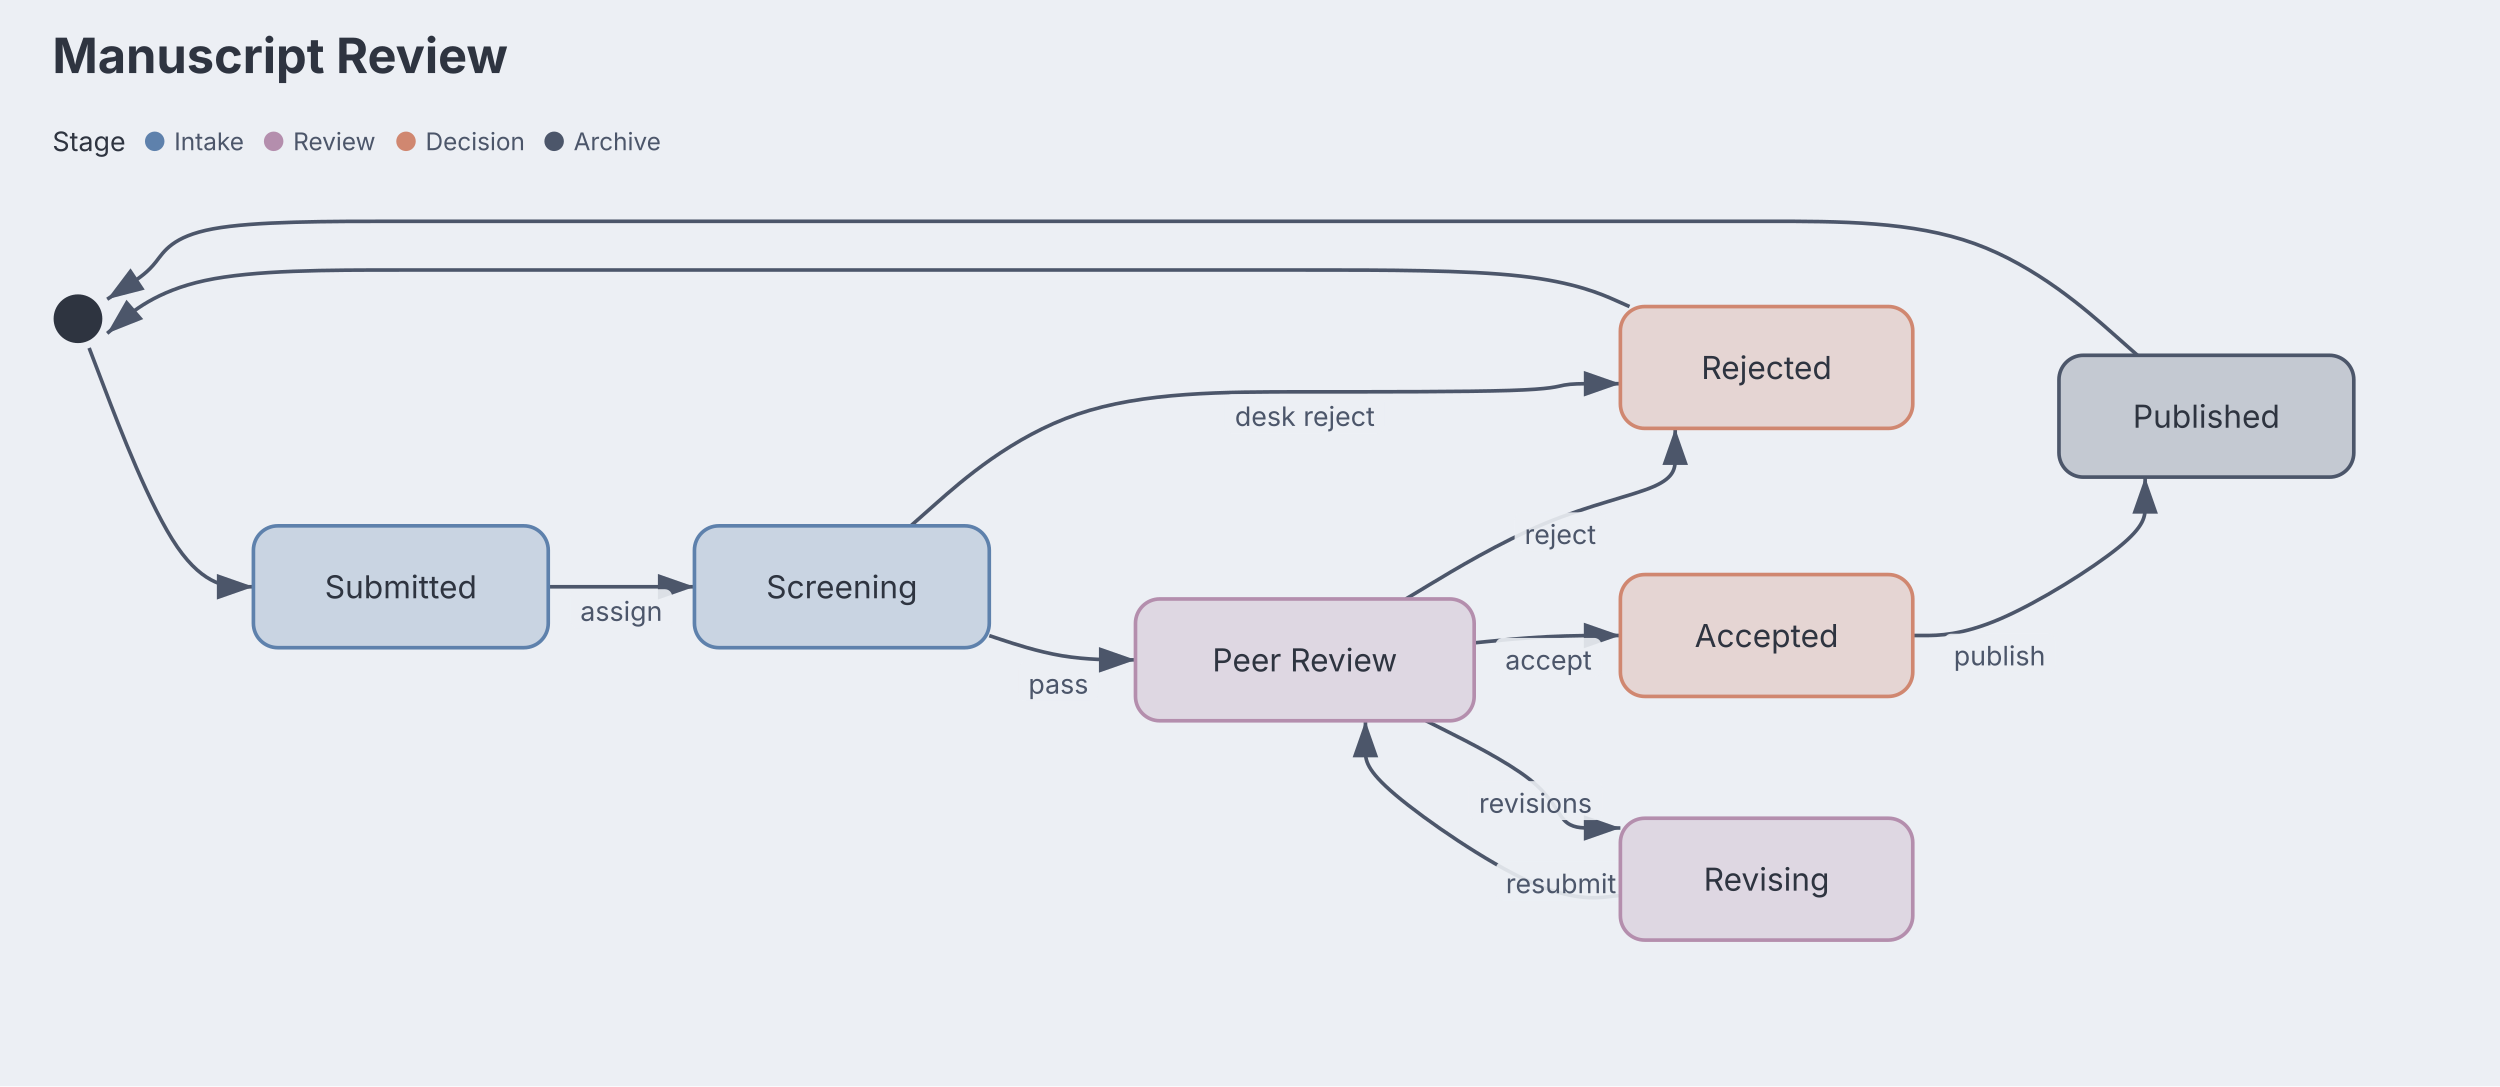
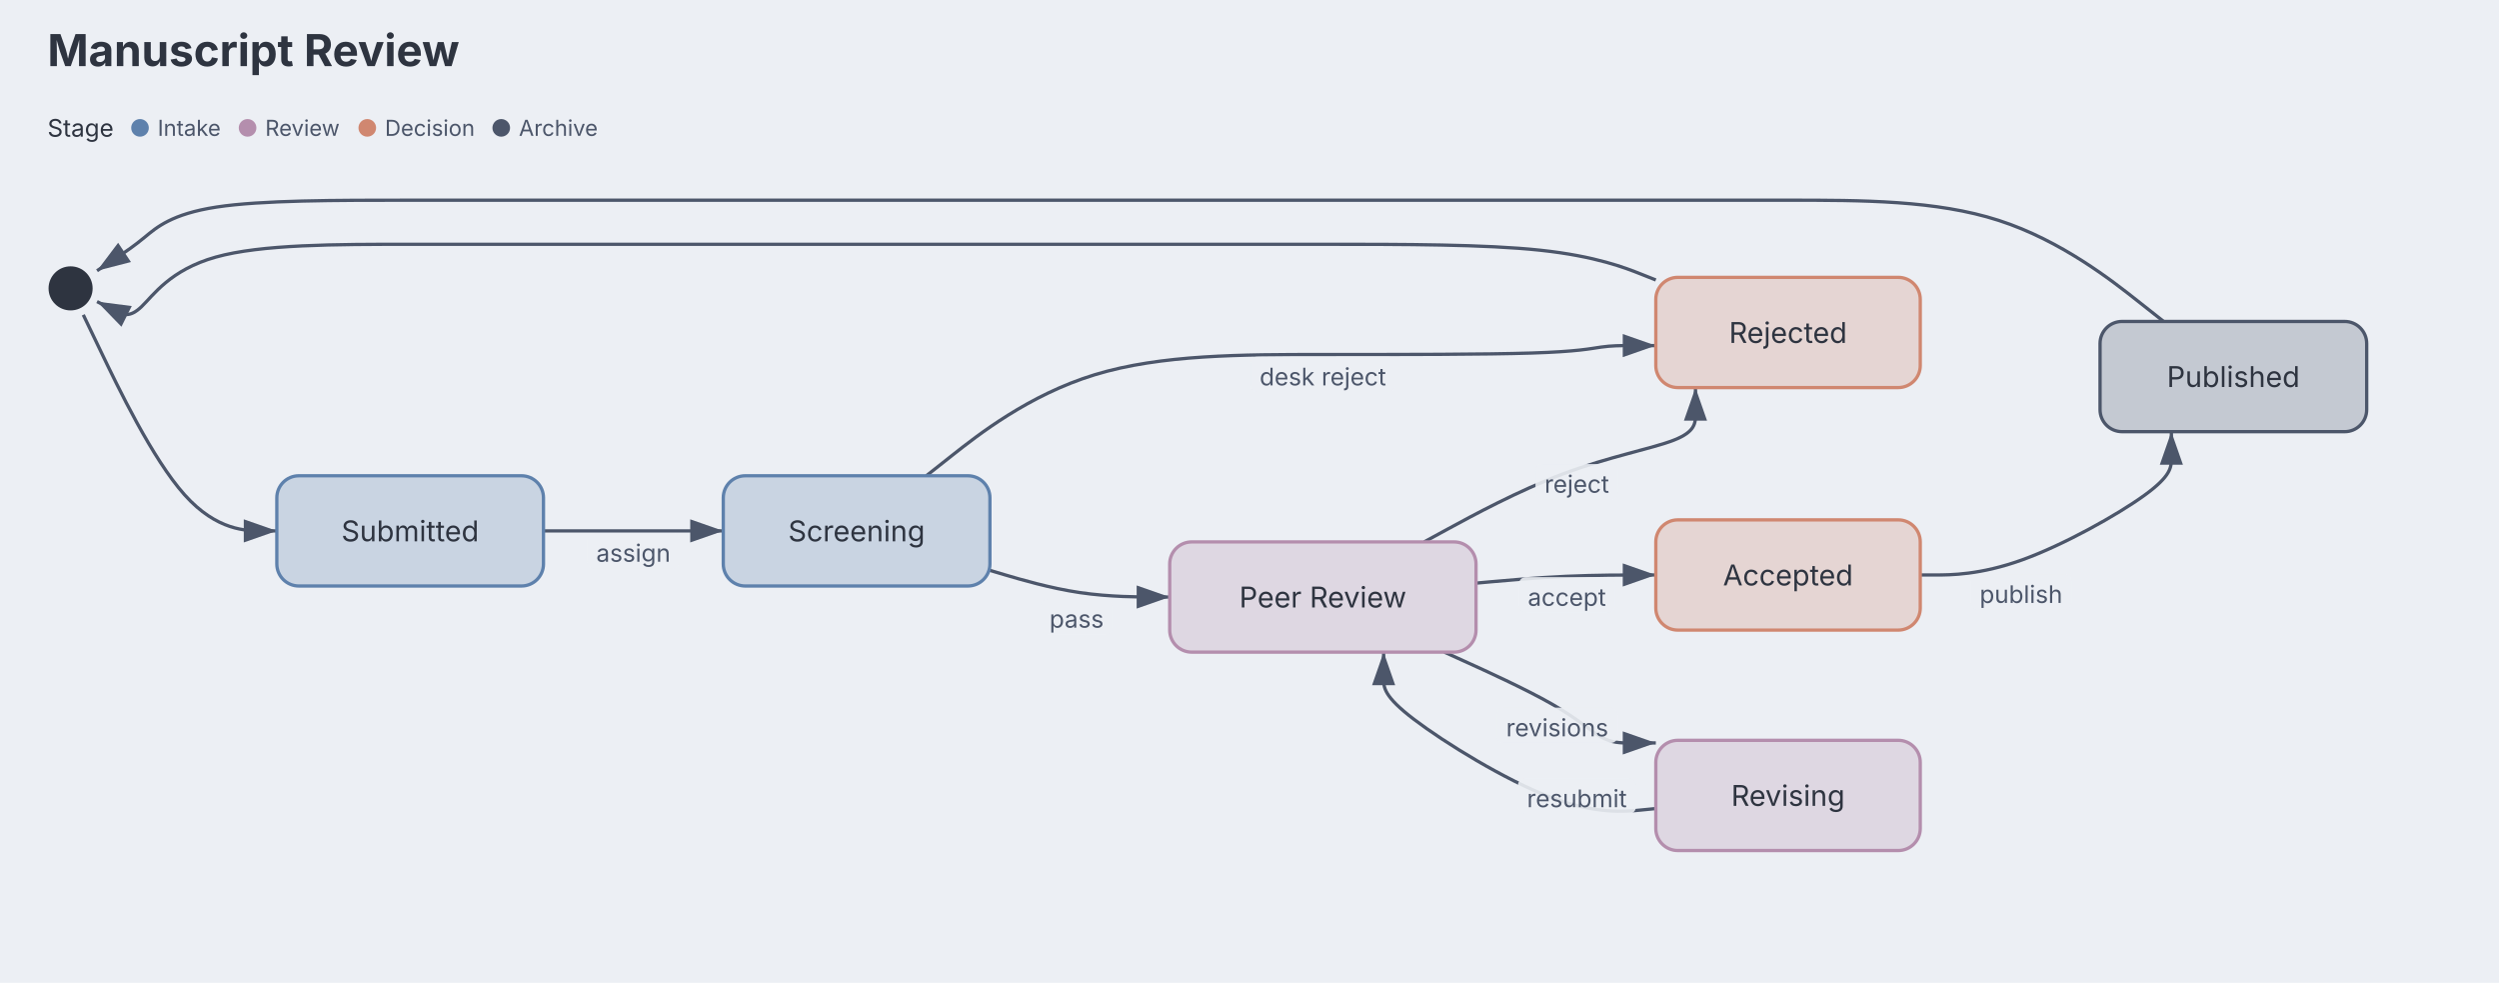
- <svg xmlns="http://www.w3.org/2000/svg" aria-describedby="dgmo-desc-a11e77ed" role="img" aria-label="Manuscript Review — State diagram" width="1026" height="445.81" viewBox="0 0 1026 445.81" preserveAspectRatio="xMidYMin meet" style="font-family: Inter, system-ui, Avenir, Helvetica, Arial, sans-serif; background: rgb(236, 239, 244);">
+ <svg xmlns="http://www.w3.org/2000/svg" aria-describedby="dgmo-desc-a11e77ed" role="img" aria-label="Manuscript Review — State diagram" width="1134" height="445.81" viewBox="0 0 1134 445.81" preserveAspectRatio="xMidYMin meet" style="font-family: Inter, system-ui, Avenir, Helvetica, Arial, sans-serif; background: rgb(236, 239, 244);">
  <style>.st-node:hover{filter:saturate(1.4) brightness(1.06)}.st-node{transition:filter .12s ease, opacity .12s ease}@media (hover:hover){svg:has(.st-node[data-node-id="pseudostate:[*]"]:hover) .st-edge-group:not([data-source="pseudostate:[*]"]):not([data-target="pseudostate:[*]"]){opacity:0.4}svg:has(.st-node[data-node-id="state:submitted"]:hover) .st-edge-group:not([data-source="state:submitted"]):not([data-target="state:submitted"]){opacity:0.4}svg:has(.st-node[data-node-id="state:screening"]:hover) .st-edge-group:not([data-source="state:screening"]):not([data-target="state:screening"]){opacity:0.4}svg:has(.st-node[data-node-id="state:rejected"]:hover) .st-edge-group:not([data-source="state:rejected"]):not([data-target="state:rejected"]){opacity:0.4}svg:has(.st-node[data-node-id="state:peer review"]:hover) .st-edge-group:not([data-source="state:peer review"]):not([data-target="state:peer review"]){opacity:0.4}svg:has(.st-node[data-node-id="state:revising"]:hover) .st-edge-group:not([data-source="state:revising"]):not([data-target="state:revising"]){opacity:0.4}svg:has(.st-node[data-node-id="state:accepted"]:hover) .st-edge-group:not([data-source="state:accepted"]):not([data-target="state:accepted"]){opacity:0.4}svg:has(.st-node[data-node-id="state:published"]:hover) .st-edge-group:not([data-source="state:published"]):not([data-target="state:published"]){opacity:0.4}svg:has([data-legend-entry="intake"]:hover) .st-node:not([data-tag-stage="intake"]){opacity:0.4}svg:has(.st-node[data-tag-stage="intake"]:hover):has([data-legend-entry="intake"]) [data-legend-entry]:not([data-legend-entry="intake"]){opacity:0.4}svg:has([data-legend-entry="decision"]:hover) .st-node:not([data-tag-stage="decision"]){opacity:0.4}svg:has(.st-node[data-tag-stage="decision"]:hover):has([data-legend-entry="decision"]) [data-legend-entry]:not([data-legend-entry="decision"]){opacity:0.4}svg:has([data-legend-entry="review"]:hover) .st-node:not([data-tag-stage="review"]){opacity:0.4}svg:has(.st-node[data-tag-stage="review"]:hover):has([data-legend-entry="review"]) [data-legend-entry]:not([data-legend-entry="review"]){opacity:0.4}svg:has([data-legend-entry="archive"]:hover) .st-node:not([data-tag-stage="archive"]){opacity:0.4}svg:has(.st-node[data-tag-stage="archive"]:hover):has([data-legend-entry="archive"]) [data-legend-entry]:not([data-legend-entry="archive"]){opacity:0.4}}</style>
-   <rect class="dgmo-canvas-bg" x="0" y="0" width="1026" height="445.81" fill="#eceff4" />
+   <rect class="dgmo-canvas-bg" x="0" y="0" width="1134" height="445.81" fill="#eceff4" />
  <defs>
    <marker id="st-arrow" viewBox="0 0 10 7" refX="10" refY="3.5" markerWidth="10" markerHeight="7" orient="auto">
      <polygon points="0,0 10,3.5 0,7" fill="#4c566a" />
    </marker>
  </defs>
-   <text class="chart-title" x="21.5" y="30" text-anchor="start" fill="#2e3440" font-size="20" font-weight="bold" style="cursor: default;" data-line-number="1">Manuscript Review</text>
+   <text class="chart-title" x="21.537" y="30" text-anchor="start" fill="#2e3440" font-size="20" font-weight="bold" style="cursor: default;" data-line-number="1">Manuscript Review</text>
  <g transform="translate(0, 44)">
-     <g data-frame-legend="" data-dx="21.5" transform="translate(21.5,0)">
+     <g data-frame-legend="" data-dx="21.53749999999991" transform="translate(21.5375,0)">
      <g class="dgmo-legend" data-legend-title-relation="below-title" data-legend-capsule-addon-width="0" data-legend-active="stage" data-legend-left="0" data-legend-right="258.067">
        <g transform="translate(0,0)" data-legend-group="stage" class="st-legend-group">
          <text x="0" y="14" dominant-baseline="central" font-size="11" font-weight="normal" fill="#2e3440" font-family="Inter, system-ui, Avenir, Helvetica, Arial, sans-serif">Stage</text>
          <g data-legend-entry="intake" data-series-name="Intake">
            <rect data-legend-hit="" x="37.997" y="0" width="48.81" height="28" fill="transparent" />
            <circle cx="41.997" cy="14" r="4" fill="#5e81ac" />
            <text x="49.997" y="14" dominant-baseline="central" font-size="10" fill="#4c566a" font-family="Inter, system-ui, Avenir, Helvetica, Arial, sans-serif">Intake</text>
          </g>
          <g data-legend-entry="review" data-series-name="Review">
            <rect data-legend-hit="" x="86.807" y="0" width="54.32" height="28" fill="transparent" />
            <circle cx="90.807" cy="14" r="4" fill="#b48ead" />
            <text x="98.807" y="14" dominant-baseline="central" font-size="10" fill="#4c566a" font-family="Inter, system-ui, Avenir, Helvetica, Arial, sans-serif">Review</text>
          </g>
          <g data-legend-entry="decision" data-series-name="Decision">
            <rect data-legend-hit="" x="141.127" y="0" width="60.79" height="28" fill="transparent" />
            <circle cx="145.127" cy="14" r="4" fill="#d08770" />
            <text x="153.127" y="14" dominant-baseline="central" font-size="10" fill="#4c566a" font-family="Inter, system-ui, Avenir, Helvetica, Arial, sans-serif">Decision</text>
          </g>
          <g data-legend-entry="archive" data-series-name="Archive">
            <rect data-legend-hit="" x="201.917" y="0" width="56.15" height="28" fill="transparent" />
            <circle cx="205.917" cy="14" r="4" fill="#4c566a" />
            <text x="213.917" y="14" dominant-baseline="central" font-size="10" fill="#4c566a" font-family="Inter, system-ui, Avenir, Helvetica, Arial, sans-serif">Archive</text>
          </g>
        </g>
      </g>
    </g>
  </g>
-   <g transform="translate(20, 118.81) scale(1)">
+   <g transform="translate(20.0375, 118.81) scale(1)">
    <g class="st-edge-group" data-line-number="15" data-source="pseudostate:[*]" data-target="state:submitted">
-       <path d="M16.582,24L22.818,40.333C29.055,56.667,41.527,89.333,52.764,105.667C64,122,74,122,79,122L84,122" fill="none" stroke="#4c566a" stroke-width="1.5" marker-end="url(#st-arrow)" class="st-edge" />
+       <path d="M17.759,24L25.598,40.333C33.437,56.667,49.115,89.333,63.752,105.667C78.39,122,91.988,122,98.786,122L105.585,122" fill="none" stroke="#4c566a" stroke-width="1.5" marker-end="url(#st-arrow)" class="st-edge" />
    </g>
    <g class="st-edge-group" data-line-number="18" data-source="state:submitted" data-target="state:screening">
-       <path d="M205,122L210,122C215,122,225,122,235,122C245,122,255,122,260,122L265,122" fill="none" stroke="#4c566a" stroke-width="1.5" marker-end="url(#st-arrow)" class="st-edge" />
-       <rect x="214.148" y="123" width="41.704" height="16" rx="3" fill="#eceff4" opacity="0.9" class="st-edge-label-bg" />
-       <text x="235" y="136" text-anchor="middle" fill="#4c566a" font-size="11" class="st-edge-label">assign</text>
+       <path d="M226.585,122L233.384,122C240.182,122,253.78,122,267.378,122C280.975,122,294.572,122,301.371,122L308.17,122" fill="none" stroke="#4c566a" stroke-width="1.5" marker-end="url(#st-arrow)" class="st-edge" />
+       <rect x="246.525" y="123" width="41.704" height="16" rx="3" fill="#eceff4" opacity="0.9" class="st-edge-label-bg" />
+       <text x="267.377" y="136" text-anchor="middle" fill="#4c566a" font-size="11" class="st-edge-label">assign</text>
    </g>
    <g class="st-edge-group" data-line-number="21" data-source="state:screening" data-target="state:rejected">
-       <path d="M353.781,97L364.151,87.833C374.521,78.667,395.26,60.333,422.214,51.167C449.167,42,482.333,42,515.5,42C548.667,42,581.833,42,599.417,41.444C617,40.889,619,39.778,622,39.222C625,38.667,629,38.667,633,38.667C637,38.667,641,38.667,643,38.667L645,38.667" fill="none" stroke="#4c566a" stroke-width="1.5" marker-end="url(#st-arrow)" class="st-edge" />
-       <rect x="482.707" y="43" width="65.585" height="16" rx="3" fill="#eceff4" opacity="0.9" class="st-edge-label-bg" />
-       <text x="515.5" y="56" text-anchor="middle" fill="#4c566a" font-size="11" class="st-edge-label">desk reject</text>
+       <path d="M400.324,97L411.93,87.833C423.537,78.667,446.75,60.333,476.738,51.167C506.727,42,543.491,42,580.255,42C617.019,42,653.783,42,674.964,41.325C696.145,40.651,701.743,39.302,706.541,38.627C711.34,37.953,715.34,37.953,719.34,37.953C723.34,37.953,727.34,37.953,729.34,37.953L731.34,37.953" fill="none" stroke="#4c566a" stroke-width="1.5" marker-end="url(#st-arrow)" class="st-edge" />
+       <rect x="547.462" y="43" width="65.585" height="16" rx="3" fill="#eceff4" opacity="0.9" class="st-edge-label-bg" />
+       <text x="580.255" y="56" text-anchor="middle" fill="#4c566a" font-size="11" class="st-edge-label">desk reject</text>
    </g>
    <g class="st-edge-group" data-line-number="22" data-source="state:screening" data-target="state:peer review">
-       <path d="M386,142.055L391,143.713C396,145.37,406,148.685,416,150.343C426,152,436,152,441,152L446,152" fill="none" stroke="#4c566a" stroke-width="1.5" marker-end="url(#st-arrow)" class="st-edge" />
-       <rect x="398.1" y="152.865" width="32.53" height="16" rx="3" fill="#eceff4" opacity="0.9" class="st-edge-label-bg" />
-       <text x="414.365" y="165.865" text-anchor="middle" fill="#4c566a" font-size="11" class="st-edge-label">pass</text>
+       <path d="M429.17,139.918L435.969,141.932C442.767,143.946,456.365,147.973,469.963,149.986C483.56,152,497.157,152,503.956,152L510.755,152" fill="none" stroke="#4c566a" stroke-width="1.5" marker-end="url(#st-arrow)" class="st-edge" />
+       <rect x="452.233" y="152.892" width="32.53" height="16" rx="3" fill="#eceff4" opacity="0.9" class="st-edge-label-bg" />
+       <text x="468.498" y="165.892" text-anchor="middle" fill="#4c566a" font-size="11" class="st-edge-label">pass</text>
    </g>
    <g class="st-edge-group" data-line-number="25" data-source="state:peer review" data-target="state:revising">
-       <path d="M565.25,177L573.542,181.167C581.833,185.333,598.417,193.667,607.708,201C617,208.333,619,214.667,622,217.833C625,221,629,221,633,221C637,221,641,221,643,221L645,221" fill="none" stroke="#4c566a" stroke-width="1.5" marker-end="url(#st-arrow)" class="st-edge" />
-       <rect x="582.783" y="201.756" width="54.772" height="16" rx="3" fill="#eceff4" opacity="0.9" class="st-edge-label-bg" />
-       <text x="610.169" y="214.756" text-anchor="middle" fill="#4c566a" font-size="11" class="st-edge-label">revisions</text>
+       <path d="M635.401,177L644.592,181.167C653.783,185.333,672.165,193.667,684.155,200.531C696.145,207.396,701.743,212.792,706.541,215.491C711.34,218.189,715.34,218.189,719.34,218.189C723.34,218.189,727.34,218.189,729.34,218.189L731.34,218.189" fill="none" stroke="#4c566a" stroke-width="1.5" marker-end="url(#st-arrow)" class="st-edge" />
+       <rect x="659.216" y="202.189" width="54.772" height="16" rx="3" fill="#eceff4" opacity="0.9" class="st-edge-label-bg" />
+       <text x="686.602" y="215.189" text-anchor="middle" fill="#4c566a" font-size="11" class="st-edge-label">revisions</text>
    </g>
    <g class="st-edge-group" data-line-number="26" data-source="state:peer review" data-target="state:accepted">
-       <path d="M585,145.015L590,144.513C595,144.01,605,143.005,615,142.503C625,142,635,142,640,142L645,142" fill="none" stroke="#4c566a" stroke-width="1.5" marker-end="url(#st-arrow)" class="st-edge" />
-       <rect x="593.759" y="142.987" width="43.486" height="16" rx="3" fill="#eceff4" opacity="0.9" class="st-edge-label-bg" />
-       <text x="615.502" y="155.987" text-anchor="middle" fill="#4c566a" font-size="11" class="st-edge-label">accept</text>
+       <path d="M649.755,145.699L656.554,145.082C663.353,144.466,676.95,143.233,690.548,142.616C704.145,142,717.743,142,724.541,142L731.34,142" fill="none" stroke="#4c566a" stroke-width="1.5" marker-end="url(#st-arrow)" class="st-edge" />
+       <rect x="669.257" y="142.99" width="43.486" height="16" rx="3" fill="#eceff4" opacity="0.9" class="st-edge-label-bg" />
+       <text x="691" y="155.99" text-anchor="middle" fill="#4c566a" font-size="11" class="st-edge-label">accept</text>
    </g>
    <g class="st-edge-group" data-line-number="27" data-source="state:peer review" data-target="state:rejected">
-       <path d="M556.958,127L566.632,121.167C576.306,115.333,595.653,103.667,614.076,96C632.5,88.333,650,84.667,658.75,80.833C667.5,77,667.5,73,667.5,69C667.5,65,667.5,61,667.5,59L667.5,57" fill="none" stroke="#4c566a" stroke-width="1.5" marker-end="url(#st-arrow)" class="st-edge" />
-       <rect x="601.599" y="91.449" width="37.502" height="16" rx="3" fill="#eceff4" opacity="0.9" class="st-edge-label-bg" />
-       <text x="620.35" y="104.449" text-anchor="middle" fill="#4c566a" font-size="11" class="st-edge-label">reject</text>
+       <path d="M626.21,127L636.933,121.167C647.656,115.333,669.102,103.667,689.624,96C710.146,88.333,729.745,84.667,739.544,80.833C749.343,77,749.343,73,749.343,69C749.343,65,749.343,61,749.343,59L749.343,57" fill="none" stroke="#4c566a" stroke-width="1.5" marker-end="url(#st-arrow)" class="st-edge" />
+       <rect x="676.739" y="91.693" width="37.502" height="16" rx="3" fill="#eceff4" opacity="0.9" class="st-edge-label-bg" />
+       <text x="695.49" y="104.693" text-anchor="middle" fill="#4c566a" font-size="11" class="st-edge-label">reject</text>
    </g>
    <g class="st-edge-group" data-line-number="30" data-source="state:revising" data-target="state:peer review">
-       <path d="M645,248.667L640,249.222C635,249.778,625,250.889,607.563,242.944C590.125,235,565.25,218,552.813,207.5C540.375,197,540.375,193,540.375,189C540.375,185,540.375,181,540.375,179L540.375,177" fill="none" stroke="#4c566a" stroke-width="1.5" marker-end="url(#st-arrow)" class="st-edge" />
-       <rect x="593.909" y="234.75" width="53.485" height="16" rx="3" fill="#eceff4" opacity="0.9" class="st-edge-label-bg" />
-       <text x="620.651" y="247.75" text-anchor="middle" fill="#4c566a" font-size="11" class="st-edge-label">resubmit</text>
+       <path d="M731.34,247.953L724.541,248.627C717.743,249.302,704.145,250.651,683.56,242.825C662.974,235,635.401,218,621.615,207.5C607.828,197,607.828,193,607.828,189C607.828,185,607.828,181,607.828,179L607.828,177" fill="none" stroke="#4c566a" stroke-width="1.5" marker-end="url(#st-arrow)" class="st-edge" />
+       <rect x="668.786" y="234.329" width="53.485" height="16" rx="3" fill="#eceff4" opacity="0.9" class="st-edge-label-bg" />
+       <text x="695.529" y="247.329" text-anchor="middle" fill="#4c566a" font-size="11" class="st-edge-label">resubmit</text>
    </g>
    <g class="st-edge-group" data-line-number="33" data-source="state:accepted" data-target="state:published">
-       <path d="M765,142L770,142C775,142,785,142,800.894,135.167C816.787,128.333,838.574,114.667,849.468,105.833C860.361,97,860.361,93,860.361,89C860.361,85,860.361,81,860.361,79L860.361,77" fill="none" stroke="#4c566a" stroke-width="1.5" marker-end="url(#st-arrow)" class="st-edge" />
-       <rect x="777.833" y="141.263" width="45.598" height="16" rx="3" fill="#eceff4" opacity="0.9" class="st-edge-label-bg" />
-       <text x="800.632" y="154.263" text-anchor="middle" fill="#4c566a" font-size="11" class="st-edge-label">publish</text>
+       <path d="M851.34,142L858.139,142C864.938,142,878.535,142,897.526,135.167C916.518,128.333,940.903,114.667,953.096,105.833C965.288,97,965.288,93,965.288,89C965.288,85,965.288,81,965.288,79L965.288,77" fill="none" stroke="#4c566a" stroke-width="1.5" marker-end="url(#st-arrow)" class="st-edge" />
+       <rect x="874.288" y="141.686" width="45.598" height="16" rx="3" fill="#eceff4" opacity="0.9" class="st-edge-label-bg" />
+       <text x="897.087" y="154.686" text-anchor="middle" fill="#4c566a" font-size="11" class="st-edge-label">publish</text>
    </g>
    <g class="st-edge-group" data-line-number="39" data-source="state:published" data-target="pseudostate:[*]">
-       <path d="M857.219,27L846.849,17.833C836.479,8.667,815.74,-9.667,790.37,-18.833C765,-28,735,-28,705,-28C675,-28,645,-28,613.417,-28C581.833,-28,548.667,-28,515.5,-28C482.333,-28,449.167,-28,417.5,-28C385.833,-28,355.667,-28,325.5,-28C295.333,-28,265.167,-28,235,-28C204.833,-28,174.667,-28,144.5,-28C114.333,-28,84.167,-28,67.412,-24.885C50.656,-21.771,47.313,-15.542,43.977,-11.318C40.641,-7.094,37.313,-4.875,33.985,-2.656C30.656,-0.438,27.328,1.781,25.664,2.891L24,4" fill="none" stroke="#4c566a" stroke-width="1.5" marker-end="url(#st-arrow)" class="st-edge" />
+       <path d="M961.771,27L950.165,17.833C938.558,8.667,915.345,-9.667,886.94,-18.833C858.535,-28,824.938,-28,791.34,-28C757.743,-28,724.145,-28,688.964,-28C653.783,-28,617.019,-28,580.255,-28C543.491,-28,506.727,-28,471.463,-28C436.198,-28,402.434,-28,368.67,-28C334.906,-28,301.142,-28,267.378,-28C233.613,-28,199.849,-28,166.085,-28C132.321,-28,98.557,-28,78.204,-24.885C57.851,-21.771,50.91,-15.542,45.776,-11.318C40.641,-7.094,37.313,-4.875,33.985,-2.656C30.656,-0.438,27.328,1.781,25.664,2.891L24,4" fill="none" stroke="#4c566a" stroke-width="1.5" marker-end="url(#st-arrow)" class="st-edge" />
    </g>
    <g class="st-edge-group" data-line-number="40" data-source="state:rejected" data-target="pseudostate:[*]">
-       <path d="M648.75,7L643.125,4.5C637.5,2,626.25,-3,604.042,-5.5C581.833,-8,548.667,-8,515.5,-8C482.333,-8,449.167,-8,417.5,-8C385.833,-8,355.667,-8,325.5,-8C295.333,-8,265.167,-8,235,-8C204.833,-8,174.667,-8,144.5,-8C114.333,-8,84.167,-8,64.083,-3.667C44,0.667,34,9.333,29,13.667L24,18" fill="none" stroke="#4c566a" stroke-width="1.5" marker-end="url(#st-arrow)" class="st-edge" />
+       <path d="M731.34,8.189L724.541,5.491C717.743,2.792,704.145,-2.604,678.964,-5.302C653.783,-8,617.019,-8,580.255,-8C543.491,-8,506.727,-8,471.463,-8C436.198,-8,402.434,-8,368.67,-8C334.906,-8,301.142,-8,267.378,-8C233.613,-8,199.849,-8,166.085,-8C132.321,-8,98.557,-8,77.84,-2.184C57.124,3.631,49.456,15.262,44.139,20.337C38.823,25.411,35.858,23.929,32.894,22.447C29.929,20.965,26.965,19.482,25.482,18.741L24,18" fill="none" stroke="#4c566a" stroke-width="1.5" marker-end="url(#st-arrow)" class="st-edge" />
    </g>
    <g transform="translate(12, 12)" class="st-node" data-line-number="15" data-node-id="pseudostate:[*]" style="cursor: pointer;">
      <circle cx="0" cy="0" r="10" fill="#2e3440" stroke="none" />
    </g>
-     <g transform="translate(144.5, 122)" class="st-node" data-line-number="17" data-node-id="state:submitted" style="cursor: pointer;" data-tag-stage="intake">
+     <g transform="translate(166.085, 122)" class="st-node" data-line-number="17" data-node-id="state:submitted" style="cursor: pointer;" data-tag-stage="intake">
      <rect x="-60.5" y="-25" width="121" height="50" rx="10" ry="10" fill="#c9d4e2" stroke="#5e81ac" stroke-width="1.5" />
      <text x="0" y="0" text-anchor="middle" dominant-baseline="central" fill="#2e3440" font-size="13">Submitted</text>
    </g>
-     <g transform="translate(325.5, 122)" class="st-node" data-line-number="20" data-node-id="state:screening" style="cursor: pointer;" data-tag-stage="intake">
+     <g transform="translate(368.67, 122)" class="st-node" data-line-number="20" data-node-id="state:screening" style="cursor: pointer;" data-tag-stage="intake">
      <rect x="-60.5" y="-25" width="121" height="50" rx="10" ry="10" fill="#c9d4e2" stroke="#5e81ac" stroke-width="1.5" />
      <text x="0" y="0" text-anchor="middle" dominant-baseline="central" fill="#2e3440" font-size="13">Screening</text>
    </g>
-     <g transform="translate(705, 32)" class="st-node" data-line-number="35" data-node-id="state:rejected" style="cursor: pointer;" data-tag-stage="decision">
+     <g transform="translate(791.34, 32)" class="st-node" data-line-number="35" data-node-id="state:rejected" style="cursor: pointer;" data-tag-stage="decision">
      <rect x="-60" y="-25" width="120" height="50" rx="10" ry="10" fill="#e5d5d3" stroke="#d08770" stroke-width="1.5" />
      <text x="0" y="0" text-anchor="middle" dominant-baseline="central" fill="#2e3440" font-size="13">Rejected</text>
    </g>
-     <g transform="translate(515.5, 152)" class="st-node" data-line-number="24" data-node-id="state:peer review" style="cursor: pointer;" data-tag-stage="review">
+     <g transform="translate(580.255, 152)" class="st-node" data-line-number="24" data-node-id="state:peer review" style="cursor: pointer;" data-tag-stage="review">
      <rect x="-69.5" y="-25" width="139" height="50" rx="10" ry="10" fill="#ded7e2" stroke="#b48ead" stroke-width="1.5" />
      <text x="0" y="0" text-anchor="middle" dominant-baseline="central" fill="#2e3440" font-size="13">Peer Review</text>
    </g>
-     <g transform="translate(705, 242)" class="st-node" data-line-number="29" data-node-id="state:revising" style="cursor: pointer;" data-tag-stage="review">
+     <g transform="translate(791.34, 242)" class="st-node" data-line-number="29" data-node-id="state:revising" style="cursor: pointer;" data-tag-stage="review">
      <rect x="-60" y="-25" width="120" height="50" rx="10" ry="10" fill="#ded7e2" stroke="#b48ead" stroke-width="1.5" />
      <text x="0" y="0" text-anchor="middle" dominant-baseline="central" fill="#2e3440" font-size="13">Revising</text>
    </g>
-     <g transform="translate(705, 142)" class="st-node" data-line-number="32" data-node-id="state:accepted" style="cursor: pointer;" data-tag-stage="decision">
+     <g transform="translate(791.34, 142)" class="st-node" data-line-number="32" data-node-id="state:accepted" style="cursor: pointer;" data-tag-stage="decision">
      <rect x="-60" y="-25" width="120" height="50" rx="10" ry="10" fill="#e5d5d3" stroke="#d08770" stroke-width="1.5" />
      <text x="0" y="0" text-anchor="middle" dominant-baseline="central" fill="#2e3440" font-size="13">Accepted</text>
    </g>
-     <g transform="translate(885.5, 52)" class="st-node" data-line-number="37" data-node-id="state:published" style="cursor: pointer;" data-tag-stage="archive">
+     <g transform="translate(993.425, 52)" class="st-node" data-line-number="37" data-node-id="state:published" style="cursor: pointer;" data-tag-stage="archive">
      <rect x="-60.5" y="-25" width="121" height="50" rx="10" ry="10" fill="#c4c9d2" stroke="#4c566a" stroke-width="1.5" />
      <text x="0" y="0" text-anchor="middle" dominant-baseline="central" fill="#2e3440" font-size="13">Published</text>
    </g>
  </g>
</svg>
